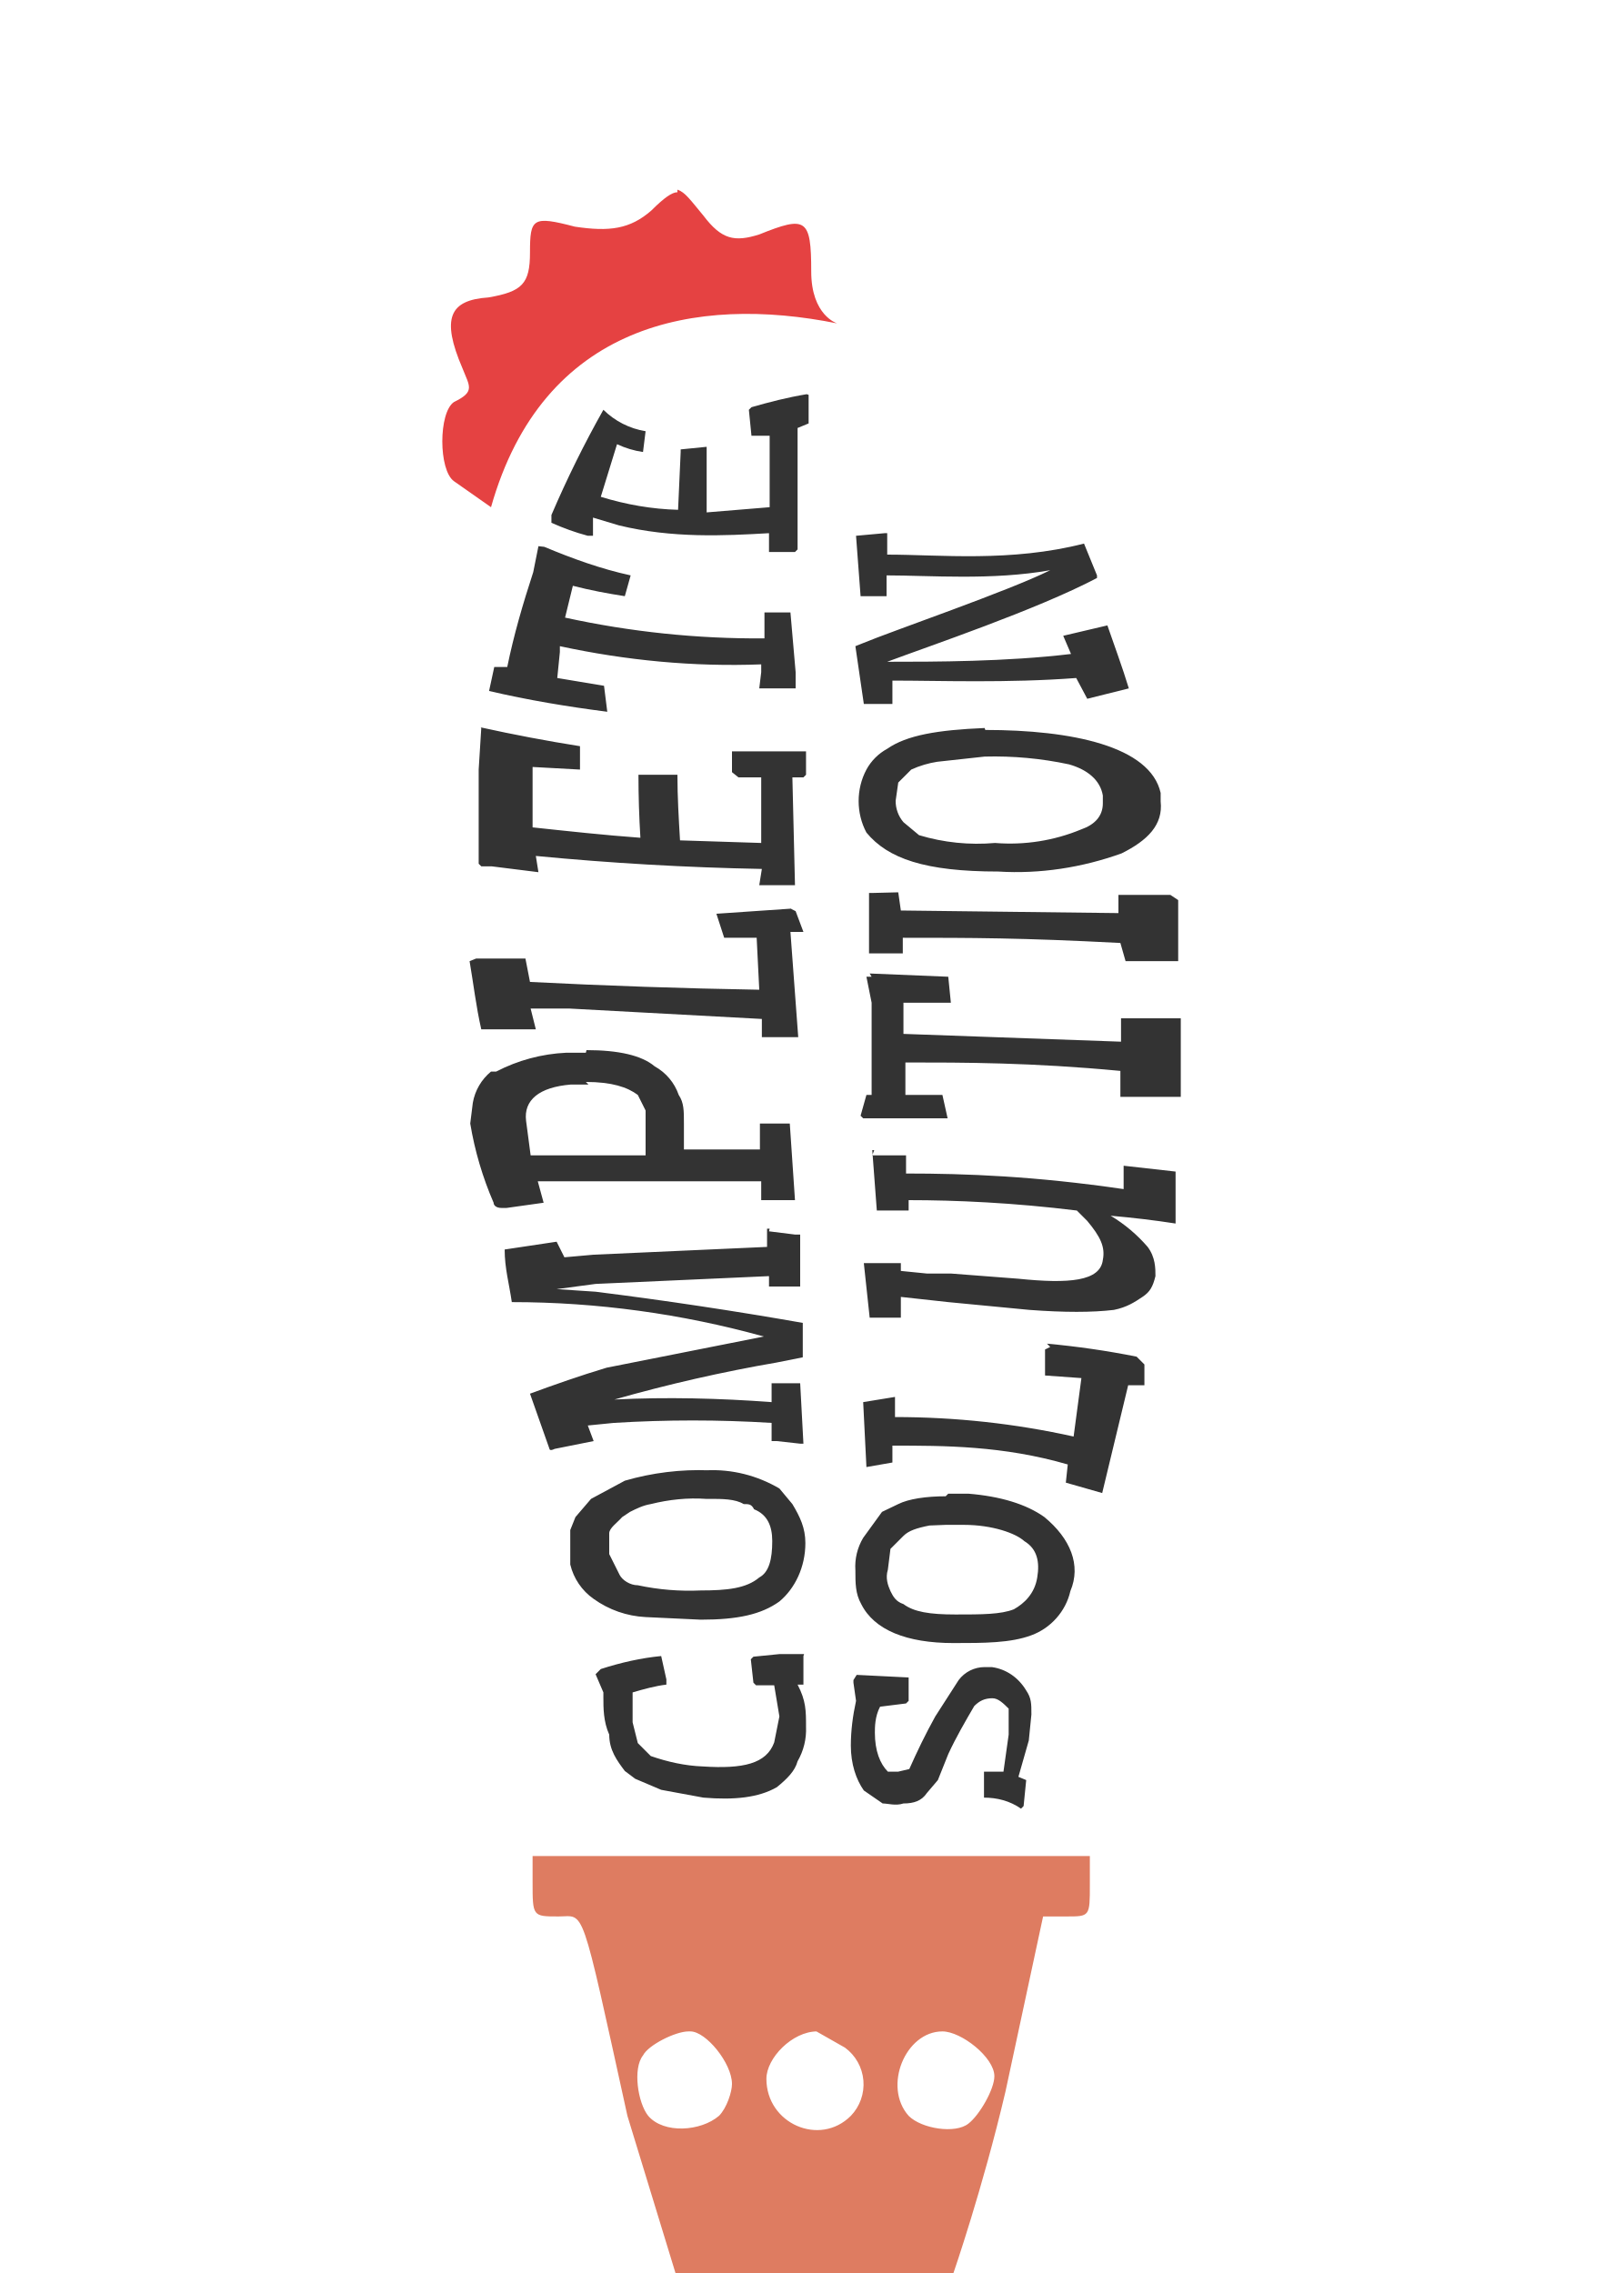
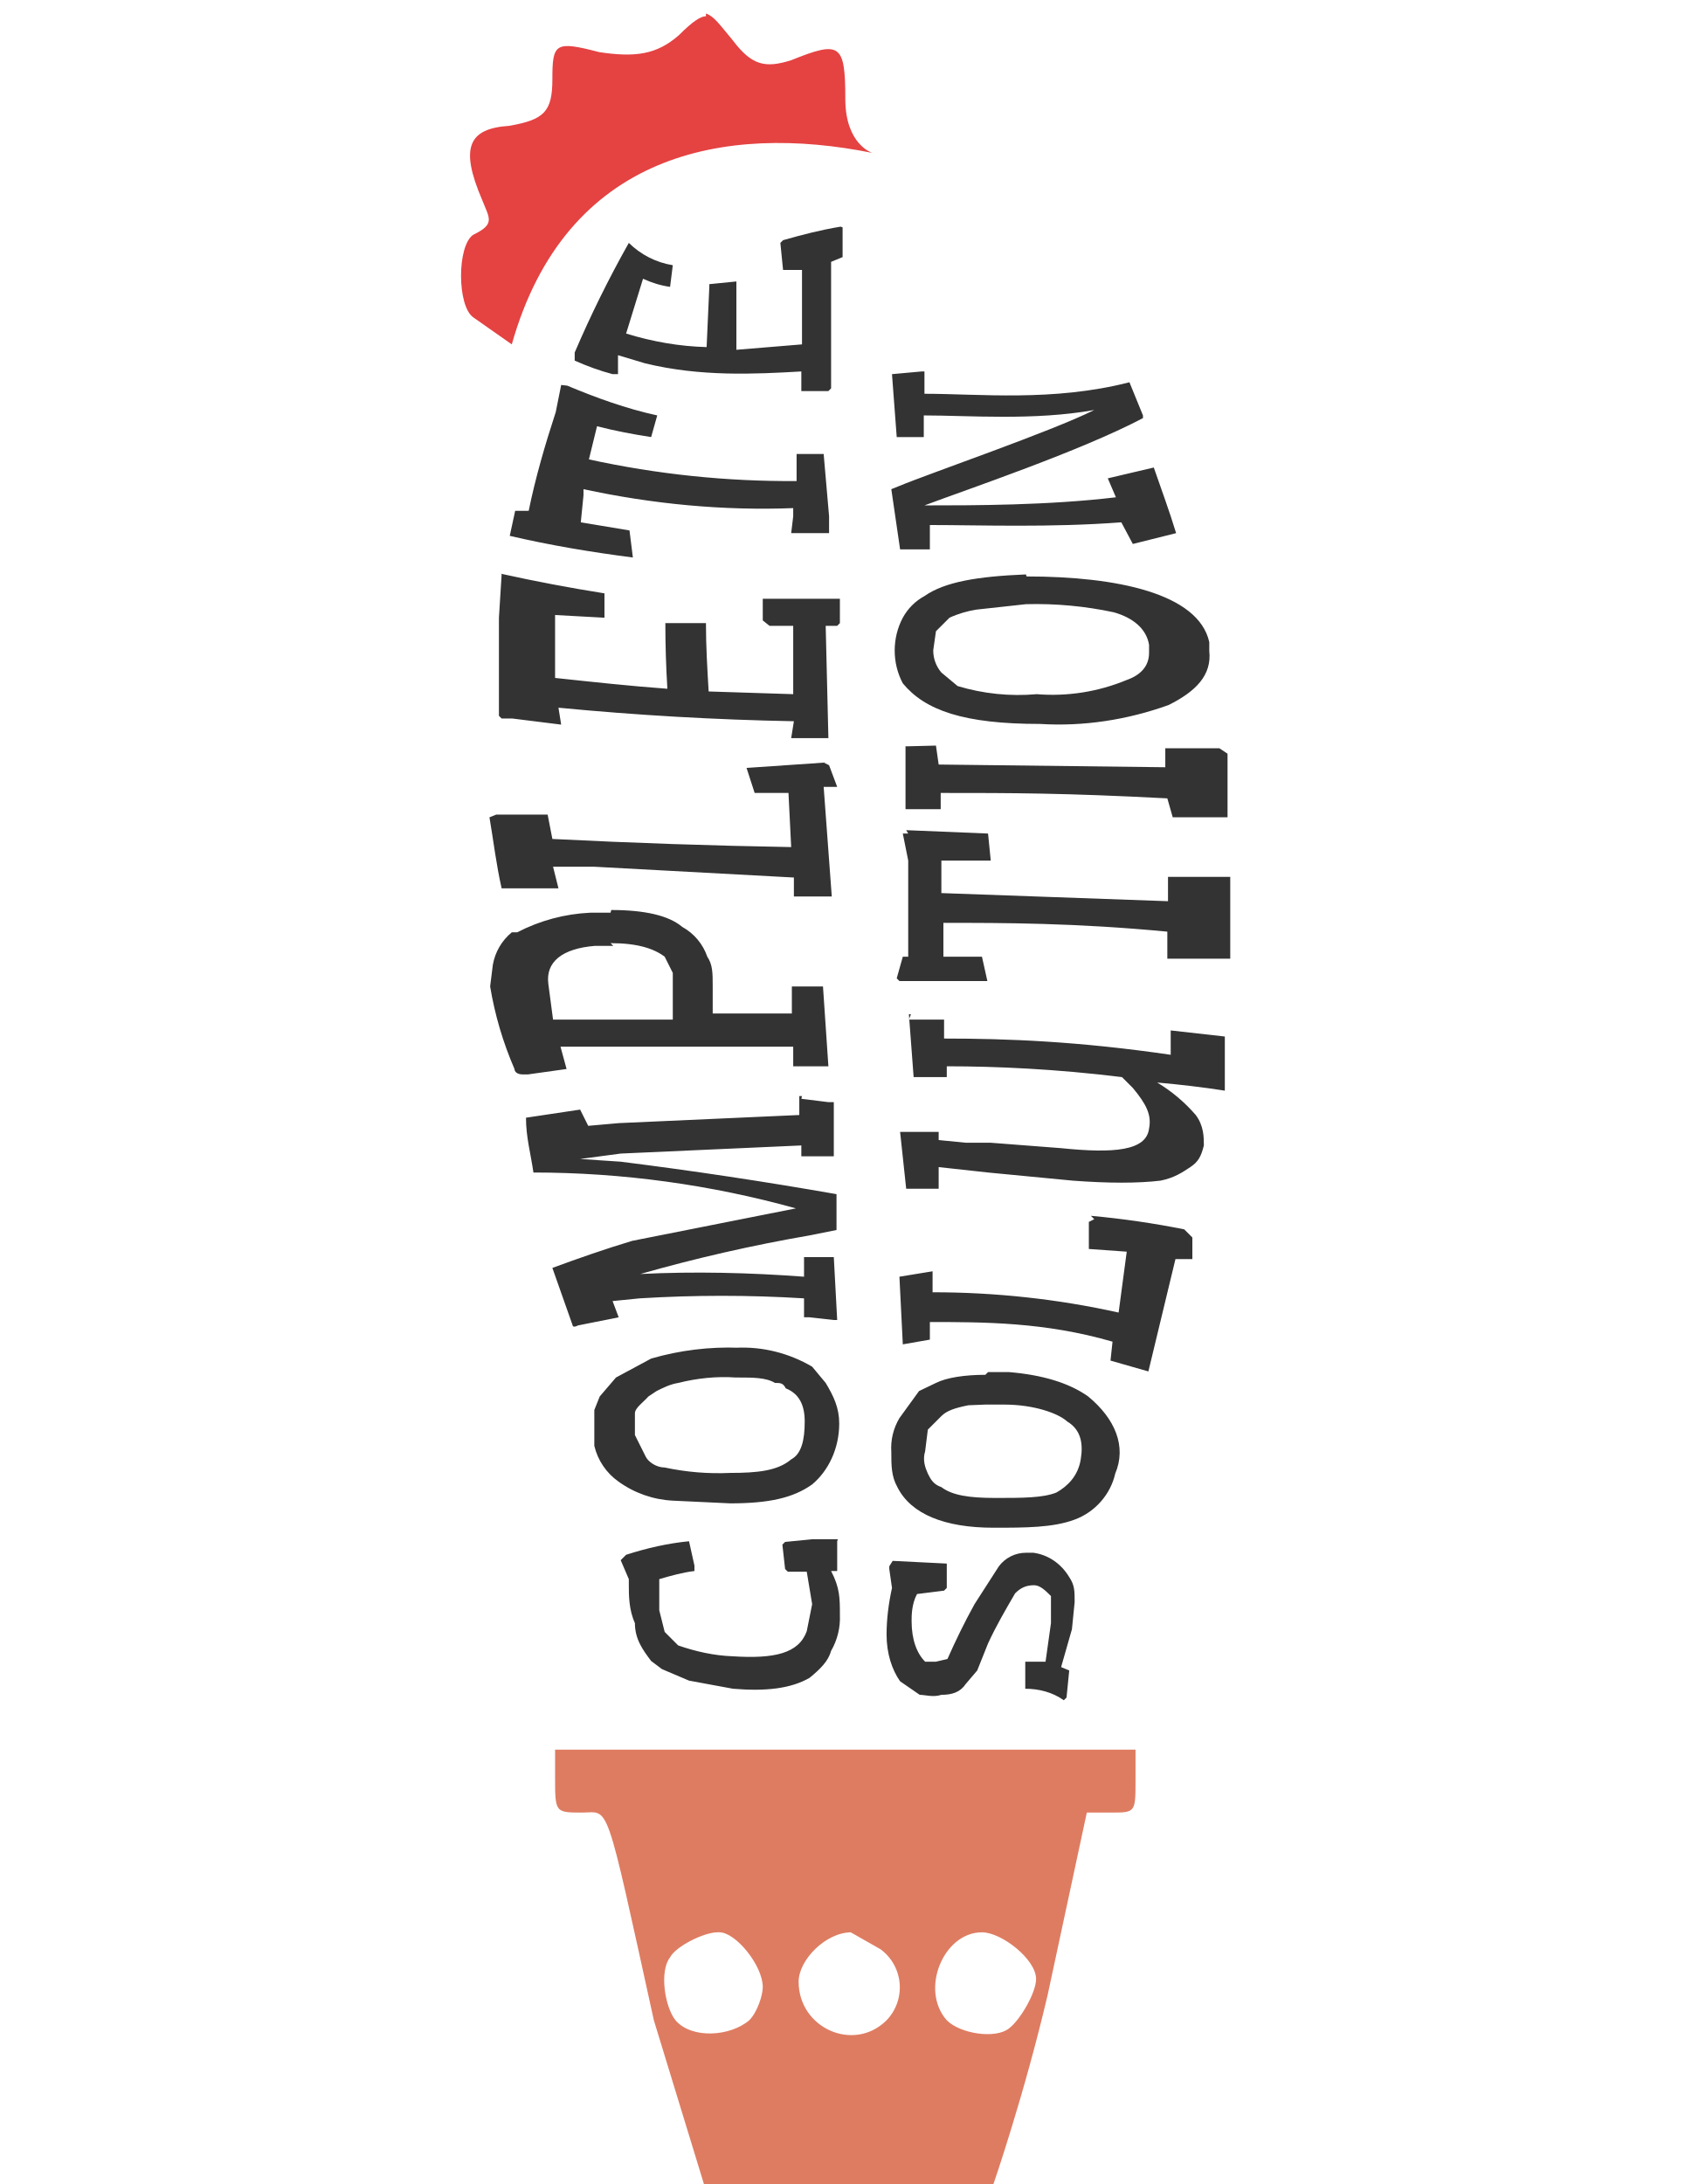
- <svg xmlns="http://www.w3.org/2000/svg" id="svg51" width="250" height="350" version="1.1" viewBox="0 0 250 350">
-   <g id="cacti_complete">
-     <path id="path2" fill="#de7c61" d="M82 285.8v4c0 5.3 0 5.3 4 5.3 4.1 0 3.3-2.5 10.6 30.7L104 350h42.8s4.5-13 8-27.9l5.8-27h3.6c3.6 0 3.6 0 3.6-4.9v-4.4zm24.3 27c2.4 0 6.4 4.9 6.4 8.1 0 1.2-.8 3.7-2 4.9-2.8 2.4-8.5 2.8-10.9 0-1.6-2-2.4-7.3-.8-9.3.8-1.6 5-3.7 7-3.7zm19.4 0l4.4 2.5a7 7 0 01.9 10.5c-4.8 4.8-13 1.2-13-5.7 0-3.2 4-7.3 7.8-7.3zm19.4 0c2.9 0 8 4 8 6.9 0 2-2.3 6-4 7.3-2 1.6-7.2.8-9.2-1.2-4-4.5-.5-13 5.2-13z" />
-     <path id="path4" fill="#e54242" d="M104.3 29.6c-.8 0-2 .8-4 2.8-3.3 2.9-6.5 3.3-11.8 2.5-6.5-1.7-6.9-1.3-6.9 4 0 4.8-1.2 6-6.4 6.9-6 .4-7.3 3.2-4 10.9 1.1 2.8 2 3.6-1.3 5.2-2.4 1.6-2.4 10.5 0 12.2l5.7 4c8-28.3 31.5-32.7 53.3-28.3 0 0-4-1.2-4-8 0-8.2-.8-8.6-8-5.7-3.8 1.2-5.8.8-8.6-2.9-2-2.4-2.8-3.6-4-4z" />
-     <path id="path6" fill="#333" d="M124.2 60.7c-3 .5-5.7 1.2-8.5 2l-.4.4.4 4h2.8v11l-9.7.8V68.8l-4 .4v.4l-.4 8.9c-4-.1-8-.8-11.9-2l2.5-8.1c1.3.6 2.6 1 4 1.2l.4-3.2a12 12 0 01-6.5-3.3 167 167 0 00-8 16.2v1.2c1.8.8 3.7 1.5 5.6 2h.8v-2.8l4 1.2c8.2 2 16.2 1.6 23.1 1.2V85h4l.4-.4V65.9l1.7-.7v-4.4zm12 21.4l-4.4.4.7 9.3h4v-3.2c6.6 0 16.3.8 25.2-.8-6.4 3.2-24.2 9.3-29 11.3l-1 .4 1.3 8.9h4.4v-3.6c7.3 0 17.8.4 28.3-.4l1.7 3.2 6.4-1.6c-1-3.3-2.2-6.5-3.3-9.7l-6.8 1.6 1.2 2.8c-10 1.2-21 1.2-28.3 1.2 6.4-2.4 23-8 32.3-12.9v-.4l-2-4.9c-11.3 2.9-22.2 1.7-30.3 1.7v-3.3zm-53.3 2l-.8 4c-1.6 4.9-3 9.7-4 14.6h-2l-.8 3.7c6 1.4 12 2.4 18.2 3.2l-.5-4-7.2-1.2.4-4v-.9c10.2 2.2 20.6 3.2 31 2.8v1.2l-.3 2.5h5.6v-2.5l-.8-9.2h-4v4A139 139 0 0187 95.1l1.2-4.9c2.7.7 5.4 1.2 8 1.6l.9-3.2c-4.6-1-9-2.6-13.3-4.4zm-8.8 28l-.4 6.4V133l.4.4h1.6l7.2.9-.4-2.5a451 451 0 0034.8 2l-.4 2.5h5.5l-.4-16.6h1.7l.4-.4v-3.6h-11.4v3.2l1 .8h3.5v10.1l-12.5-.4c-.2-3.4-.4-6.7-.4-10.1h-6c0 3.2.1 6.5.3 9.7-5.5-.4-11-1-16.6-1.6v-9.3l7.3.4v-3.6A258 258 0 0174 112zm77.5 0c-7.2.3-12 1.1-15 3.2a8 8 0 00-3.2 3.2c-1.6 3-1.6 6.7 0 9.7 3.3 4 9 6 20.3 6 6.4.4 12.9-.6 19-2.8 4-2 6.4-4.4 6-8v-1.3c-1.6-7.2-13.7-9.7-27-9.7zm0 4.4a55 55 0 0113 1.2c2.8.8 4.8 2.4 5.2 4.8v1.2c0 2-1.3 3.3-3.3 4a28.6 28.6 0 01-13.3 2.1 31 31 0 01-11.7-1.2l-2.4-2a5 5 0 01-1.2-3.3l.4-2.8 2-2c1.3-.6 2.7-1 4-1.2zm-17.3 21h-.5v9.3h5.2v-2.4c10.5 0 18.2 0 33.5.8l.8 2.8h8.1v-9.4l-1.2-.8h-8v2.8l-33.5-.4-.4-2.8zm-12.3 2.4l-11.7.8 1.2 3.7h5l.4 8c-11.7-.2-23.5-.6-35.3-1.2l-.7-3.6h-7.6l-1 .4c.6 3.5 1 7 1.8 10.5h8.4l-.8-3.2h6l29.6 1.6v2.8h5.6l-1.2-16.2h2l-1.2-3.2-.8-.4zm12.2 10.5h-.8l.8 4v14.2h-.8l-.9 3.2.4.4h13l-.8-3.6h-5.7v-5c9 0 19.4 0 33.1 1.3v4h9.3v-12.1h-9.2v3.6l-33.5-1.2v-4.8h7.3l-.4-4-12.1-.5zm-44 11.7h-3a26 26 0 00-10.8 2.9h-.8a8 8 0 00-2.8 4.8l-.4 3.2a52 52 0 003.6 12.2c0 .4.4.8 1.2.8h.8l5.7-.8-.9-3.3h34.4v2.9h5.2l-.8-11.8H117v4h-11.7v-4c0-2 0-3.2-.8-4.4a8 8 0 00-3.7-4.4c-2-1.7-5.6-2.5-10.5-2.5zm0 4.5c4 0 6.4.8 8 2l1.2 2.4v6.9H81.7l-.7-5.3c-.4-3.2 2-5.2 6.9-5.6h2.7zm44.4 10.5h-.3l.7 9.3h4.9v-1.6c7.3 0 16.2.4 25.9 1.6l1.6 1.6c2 2.4 2.8 4 2.4 6-.4 3.3-5.2 3.7-13 2.9l-10.4-.8h-3.7l-4-.4v-1.2H133l.9 8.4h4.8v-3.2l7.3.8 12.5 1.2c5.3.4 9.7.4 13 0 2-.4 3.2-1.2 4.4-2 1.2-.8 1.6-1.6 2-3.2 0-1.2 0-2.9-1.2-4.5a23.4 23.4 0 00-5.7-4.8c3.4.3 6.8.7 10 1.2v-8l-8-.9v3.6c-13.7-2-24.2-2.4-33.5-2.4v-2.8h-5.2zm-16.1 12.1h-.4v2.8l-26.7 1.2-4.5.4-1.2-2.4-8 1.2c0 2.9.7 5.3 1.1 8.1 13.1 0 26.2 1.8 38.8 5.3l-24.2 4.8c-4 1.2-8 2.6-11.8 4l3 8.5s0 .4.8 0l6-1.2-.9-2.4 4-.4a197 197 0 0124.3 0v2.8h.8l3.6.4h.5l-.5-9.3h-4.4v2.9c-8-.6-16.2-.8-24.2-.4a240 240 0 0125-5.7l4-.8v-5.3a658.6 658.6 0 00-31.9-4.8l-6-.4 6-.8 26.7-1.2v1.6h4.8v-8h-.8l-4-.5zm43.2 18.2l-.8.4v4l5.6.4-1.2 9c-9-2-18.2-3-27.5-3v-3.1l-4.9.8.5 10 4-.7v-2.6c8 0 17 0 27 2.9l-.3 2.8 5.6 1.6 4-16.6h2.5v-3.2l-1.2-1.2a131 131 0 00-13.8-2zm-52.5 19a41 41 0 00-13 1.6l-5.2 2.8-2.4 2.8-.8 2v5.3a9 9 0 003.6 5.3 15 15 0 008 2.8l8.5.4c5.7 0 9.3-.8 12.1-2.8 2.4-2 4-5.3 4-9 0-2.3-.8-4-2-6l-2-2.4c-3.4-2-7.3-3-11.3-2.8zm36.4 4c-3 0-5.7.4-7.3 1.2l-2.5 1.2-2.9 4a8.6 8.6 0 00-1.2 5c0 2 0 3.6.9 5.2 2 4 7 6 14.2 6 4.7 0 8.8 0 12-1.2 3-1.1 5.3-3.7 6-6.8 1.7-4 0-8.1-4-11.4-2.8-2-6.8-3.2-11.7-3.6H146zm-36.4.4c2 0 4 0 5.3.8.8 0 1.2 0 1.6.8 2 .8 2.8 2.5 2.8 4.9 0 2.8-.5 4.8-2 5.6-2 1.7-5 2-9 2a38 38 0 01-9.7-.8c-1.2 0-2.4-.8-2.8-1.6l-1.6-3.2v-3.2c0-.8 1.2-1.6 2-2.5l1.2-.8c1-.5 2-1 3.2-1.2 2.8-.7 5.7-1 8.5-.8zm36.4 4h2.8c4.4 0 8 1.3 9.3 2.5 2 1.2 2.4 3.2 2 5.6-.4 2.5-2 4-3.6 4.9-2 .8-5 .8-9 .8s-6.4-.4-8-1.6c-1.2-.4-1.6-1.2-2-2-.4-.9-.8-2-.4-3.3l.4-3.2 2-2c.8-.8 2-1.2 4-1.6zm-21.8 19.9H120l-4 .4-.4.4.4 3.6.4.4h2.8l.8 4.8-.8 4c-1.2 3.3-4.8 4.1-11 3.7-2.7-.1-5.4-.7-8-1.6l-2-2-.8-3.2v-4.6c1.7-.5 3.5-1 5.2-1.2v-.8l-.8-3.6c-3.1.3-6.2 1-9.3 2l-.8.8 1.2 2.8v.8c0 1.6 0 3.7.9 5.7 0 2.4 1.2 4 2.4 5.6l1.6 1.2 4 1.7 6.5 1.2c4.8.4 8.5 0 11.3-1.6 1.6-1.3 2.8-2.5 3.2-4a9.7 9.7 0 001.3-5.3c0-2.5 0-4-1.3-6.5h.9V255zm27.8 2a5 5 0 00-4 2l-3.6 5.6c-1.5 2.7-2.8 5.4-4 8.1l-1.7.4h-1.6c-1.2-1.2-2-3.2-2-6 0-.8 0-2.5.8-4l4-.5.4-.4v-3.6l-8-.4-.5.8v.4l.4 2.8c-.5 2.3-.8 4.6-.8 6.9 0 2.8.8 5.2 2 6.9l2.9 2c.8 0 2 .4 3.2 0 1.6 0 2.8-.4 3.6-1.6l1.7-2 1.6-4c1.2-2.6 2.6-5 4-7.4.8-.8 1.6-1.2 2.8-1.2.9 0 1.7.8 2.5 1.6v4l-.8 5.7h-3v4c2 0 4 .5 5.7 1.7l.4-.4.4-4-1.2-.5 1.6-5.6.4-4c0-1.7 0-2.5-.8-3.7-1.2-2-3.1-3.3-5.3-3.6z" />
-   </g>
+ <svg xmlns="http://www.w3.org/2000/svg" class="usp_cacti" viewBox="0 0 250 322.8">
+   <path fill="#de7c61" d="M82.05 258.6v4c0 5.3 0 5.3 4 5.3 4.1 0 3.3-2.5 10.6 30.7l7.4 24.2h42.8s4.5-13 8-27.9l5.8-27h3.6c3.6 0 3.6 0 3.6-4.9v-4.4zm24.3 27c2.4 0 6.4 4.9 6.4 8.1 0 1.2-.8 3.7-2 4.9-2.8 2.4-8.5 2.8-10.9 0-1.6-2-2.4-7.3-.8-9.3.8-1.6 5-3.7 7-3.7zm19.4 0 4.4 2.5a7 7 0 0 1 .9 10.5c-4.8 4.8-13 1.2-13-5.7 0-3.2 4-7.3 7.8-7.3zm19.4 0c2.9 0 8 4 8 6.9 0 2-2.3 6-4 7.3-2 1.6-7.2.8-9.2-1.2-4-4.5-.5-13 5.2-13z" />
+   <path fill="#e54242" d="M104.35 2.4c-.8 0-2 .8-4 2.8-3.3 2.9-6.5 3.3-11.8 2.5-6.5-1.7-6.9-1.3-6.9 4 0 4.8-1.2 6-6.4 6.9-6 .4-7.3 3.2-4 10.9 1.1 2.8 2 3.6-1.3 5.2-2.4 1.6-2.4 10.5 0 12.2l5.7 4c8-28.3 31.5-32.7 53.3-28.3 0 0-4-1.2-4-8 0-8.2-.8-8.6-8-5.7-3.8 1.2-5.8.8-8.6-2.9-2-2.4-2.8-3.6-4-4z" />
+   <path fill="#333" d="M124.25 33.5c-3 .5-5.7 1.2-8.5 2l-.4.4.4 4h2.8v11l-9.7.8V41.6l-4 .4v.4l-.4 8.9c-4-.1-8-.8-11.9-2l2.5-8.1c1.3.6 2.6 1 4 1.2l.4-3.2a12 12 0 0 1-6.5-3.3 167 167 0 0 0-8 16.2v1.2c1.8.8 3.7 1.5 5.6 2h.8v-2.8l4 1.2c8.2 2 16.2 1.6 23.1 1.2v2.9h4l.4-.4V38.7l1.7-.7v-4.4zm12 21.4-4.4.4.7 9.3h4v-3.2c6.6 0 16.3.8 25.2-.8-6.4 3.2-24.2 9.3-29 11.3l-1 .4 1.3 8.9h4.4v-3.6c7.3 0 17.8.4 28.3-.4l1.7 3.2 6.4-1.6c-1-3.3-2.2-6.5-3.3-9.7l-6.8 1.6 1.2 2.8c-10 1.2-21 1.2-28.3 1.2 6.4-2.4 23-8 32.3-12.9v-.4l-2-4.9c-11.3 2.9-22.2 1.7-30.3 1.7v-3.3zm-53.3 2-.8 4c-1.6 4.9-3 9.7-4 14.6h-2l-.8 3.7c6 1.4 12 2.4 18.2 3.2l-.5-4-7.2-1.2.4-4v-.9c10.2 2.2 20.6 3.2 31 2.8v1.2l-.3 2.5h5.6v-2.5l-.8-9.2h-4v4a139 139 0 0 1-30.7-3.2l1.2-4.9c2.7.7 5.4 1.2 8 1.6l.9-3.2c-4.6-1-9-2.6-13.3-4.4zm-8.8 28-.4 6.4v14.5l.4.4h1.6l7.2.9-.4-2.5a451 451 0 0 0 34.8 2l-.4 2.5h5.5l-.4-16.6h1.7l.4-.4v-3.6h-11.4v3.2l1 .8h3.5v10.1l-12.5-.4c-.2-3.4-.4-6.7-.4-10.1h-6c0 3.2.1 6.5.3 9.7-5.5-.4-11-1-16.6-1.6v-9.3l7.3.4v-3.6a258 258 0 0 1-15.3-2.9Zm77.5 0c-7.2.3-12 1.1-15 3.2a8 8 0 0 0-3.2 3.2c-1.6 3-1.6 6.7 0 9.7 3.3 4 9 6 20.3 6 6.4.4 12.9-.6 19-2.8 4-2 6.4-4.4 6-8v-1.3c-1.6-7.2-13.7-9.7-27-9.7zm0 4.4a55 55 0 0 1 13 1.2c2.8.8 4.8 2.4 5.2 4.8v1.2c0 2-1.3 3.3-3.3 4a28.6 28.6 0 0 1-13.3 2.1 31 31 0 0 1-11.7-1.2l-2.4-2a5 5 0 0 1-1.2-3.3l.4-2.8 2-2c1.3-.6 2.7-1 4-1.2zm-17.3 21h-.5v9.3h5.2v-2.4c10.5 0 18.2 0 33.5.8l.8 2.8h8.1v-9.4l-1.2-.8h-8v2.8l-33.5-.4-.4-2.8zm-12.3 2.4-11.7.8 1.2 3.7h5l.4 8c-11.7-.2-23.5-.6-35.3-1.2l-.7-3.6h-7.6l-1 .4c.6 3.5 1 7 1.8 10.5h8.4l-.8-3.2h6l29.6 1.6v2.8h5.6l-1.2-16.2h2l-1.2-3.2-.8-.4zm12.2 10.5h-.8l.8 4v14.2h-.8l-.9 3.2.4.4h13l-.8-3.6h-5.7v-5c9 0 19.4 0 33.1 1.3v4h9.3v-12.1h-9.2v3.6l-33.5-1.2v-4.8h7.3l-.4-4-12.1-.5zm-44 11.7h-3a26 26 0 0 0-10.8 2.9h-.8a8 8 0 0 0-2.8 4.8l-.4 3.2a52 52 0 0 0 3.6 12.2c0 .4.4.8 1.2.8h.8l5.7-.8-.9-3.3h34.4v2.9h5.2l-.8-11.8h-4.6v4h-11.7v-4c0-2 0-3.2-.8-4.4a8 8 0 0 0-3.7-4.4c-2-1.7-5.6-2.5-10.5-2.5zm0 4.5c4 0 6.4.8 8 2l1.2 2.4v6.9h-17.7l-.7-5.3c-.4-3.2 2-5.2 6.9-5.6h2.7zm44.4 10.5h-.3l.7 9.3h4.9v-1.6c7.3 0 16.2.4 25.9 1.6l1.6 1.6c2 2.4 2.8 4 2.4 6-.4 3.3-5.2 3.7-13 2.9l-10.4-.8h-3.7l-4-.4v-1.2h-5.7l.9 8.4h4.8v-3.2l7.3.8 12.5 1.2c5.3.4 9.7.4 13 0 2-.4 3.2-1.2 4.4-2 1.2-.8 1.6-1.6 2-3.2 0-1.2 0-2.9-1.2-4.5a23.4 23.4 0 0 0-5.7-4.8c3.4.3 6.8.7 10 1.2v-8l-8-.9v3.6c-13.7-2-24.2-2.4-33.5-2.4v-2.8h-5.2zm-16.1 12.1h-.4v2.8l-26.7 1.2-4.5.4-1.2-2.4-8 1.2c0 2.9.7 5.3 1.1 8.1 13.1 0 26.2 1.8 38.8 5.3l-24.2 4.8c-4 1.2-8 2.6-11.8 4l3 8.5s0 .4.8 0l6-1.2-.9-2.4 4-.4a197 197 0 0 1 24.3 0v2.8h.8l3.6.4h.5l-.5-9.3h-4.4v2.9c-8-.6-16.2-.8-24.2-.4a240 240 0 0 1 25-5.7l4-.8v-5.3a658.6 658.6 0 0 0-31.9-4.8l-6-.4 6-.8 26.7-1.2v1.6h4.8v-8h-.8l-4-.5zm43.2 18.2-.8.4v4l5.6.4-1.2 9c-9-2-18.2-3-27.5-3v-3.1l-4.9.8.5 10 4-.7v-2.6c8 0 17 0 27 2.9l-.3 2.8 5.6 1.6 4-16.6h2.5v-3.2l-1.2-1.2a131 131 0 0 0-13.8-2zm-52.5 19a41 41 0 0 0-13 1.6l-5.2 2.8-2.4 2.8-.8 2v5.3a9 9 0 0 0 3.6 5.3 15 15 0 0 0 8 2.8l8.5.4c5.7 0 9.3-.8 12.1-2.8 2.4-2 4-5.3 4-9 0-2.3-.8-4-2-6l-2-2.4c-3.4-2-7.3-3-11.3-2.8zm36.4 4c-3 0-5.7.4-7.3 1.2l-2.5 1.2-2.9 4a8.6 8.6 0 0 0-1.2 5c0 2 0 3.6.9 5.2 2 4 7 6 14.2 6 4.7 0 8.8 0 12-1.2 3-1.1 5.3-3.7 6-6.8 1.7-4 0-8.1-4-11.4-2.8-2-6.8-3.2-11.7-3.6h-3.1Zm-36.4.4c2 0 4 0 5.3.8.8 0 1.2 0 1.6.8 2 .8 2.8 2.5 2.8 4.9 0 2.8-.5 4.8-2 5.6-2 1.7-5 2-9 2a38 38 0 0 1-9.7-.8c-1.2 0-2.4-.8-2.8-1.6l-1.6-3.2v-3.2c0-.8 1.2-1.6 2-2.5l1.2-.8c1-.5 2-1 3.2-1.2 2.8-.7 5.7-1 8.5-.8zm36.4 4h2.8c4.4 0 8 1.3 9.3 2.5 2 1.2 2.4 3.2 2 5.6-.4 2.5-2 4-3.6 4.9-2 .8-5 .8-9 .8s-6.4-.4-8-1.6c-1.2-.4-1.6-1.2-2-2-.4-.9-.8-2-.4-3.3l.4-3.2 2-2c.8-.8 2-1.2 4-1.6zm-21.8 19.9h-3.8l-4 .4-.4.4.4 3.6.4.4h2.8l.8 4.8-.8 4c-1.2 3.3-4.8 4.1-11 3.7-2.7-.1-5.4-.7-8-1.6l-2-2-.8-3.2v-4.6c1.7-.5 3.5-1 5.2-1.2v-.8l-.8-3.6c-3.1.3-6.2 1-9.3 2l-.8.8 1.2 2.8v.8c0 1.6 0 3.7.9 5.7 0 2.4 1.2 4 2.4 5.6l1.6 1.2 4 1.7 6.5 1.2c4.8.4 8.5 0 11.3-1.6 1.6-1.3 2.8-2.5 3.2-4a9.7 9.7 0 0 0 1.3-5.3c0-2.5 0-4-1.3-6.5h.9v-4.4Zm27.8 2a5 5 0 0 0-4 2l-3.6 5.6c-1.5 2.7-2.8 5.4-4 8.1l-1.7.4h-1.6c-1.2-1.2-2-3.2-2-6 0-.8 0-2.5.8-4l4-.5.4-.4v-3.6l-8-.4-.5.8v.4l.4 2.8c-.5 2.3-.8 4.6-.8 6.9 0 2.8.8 5.2 2 6.9l2.9 2c.8 0 2 .4 3.2 0 1.6 0 2.8-.4 3.6-1.6l1.7-2 1.6-4c1.2-2.6 2.6-5 4-7.4.8-.8 1.6-1.2 2.8-1.2.9 0 1.7.8 2.5 1.6v4l-.8 5.7h-3v4c2 0 4 .5 5.7 1.7l.4-.4.4-4-1.2-.5 1.6-5.6.4-4c0-1.7 0-2.5-.8-3.7-1.2-2-3.1-3.3-5.3-3.6z" />
</svg>
